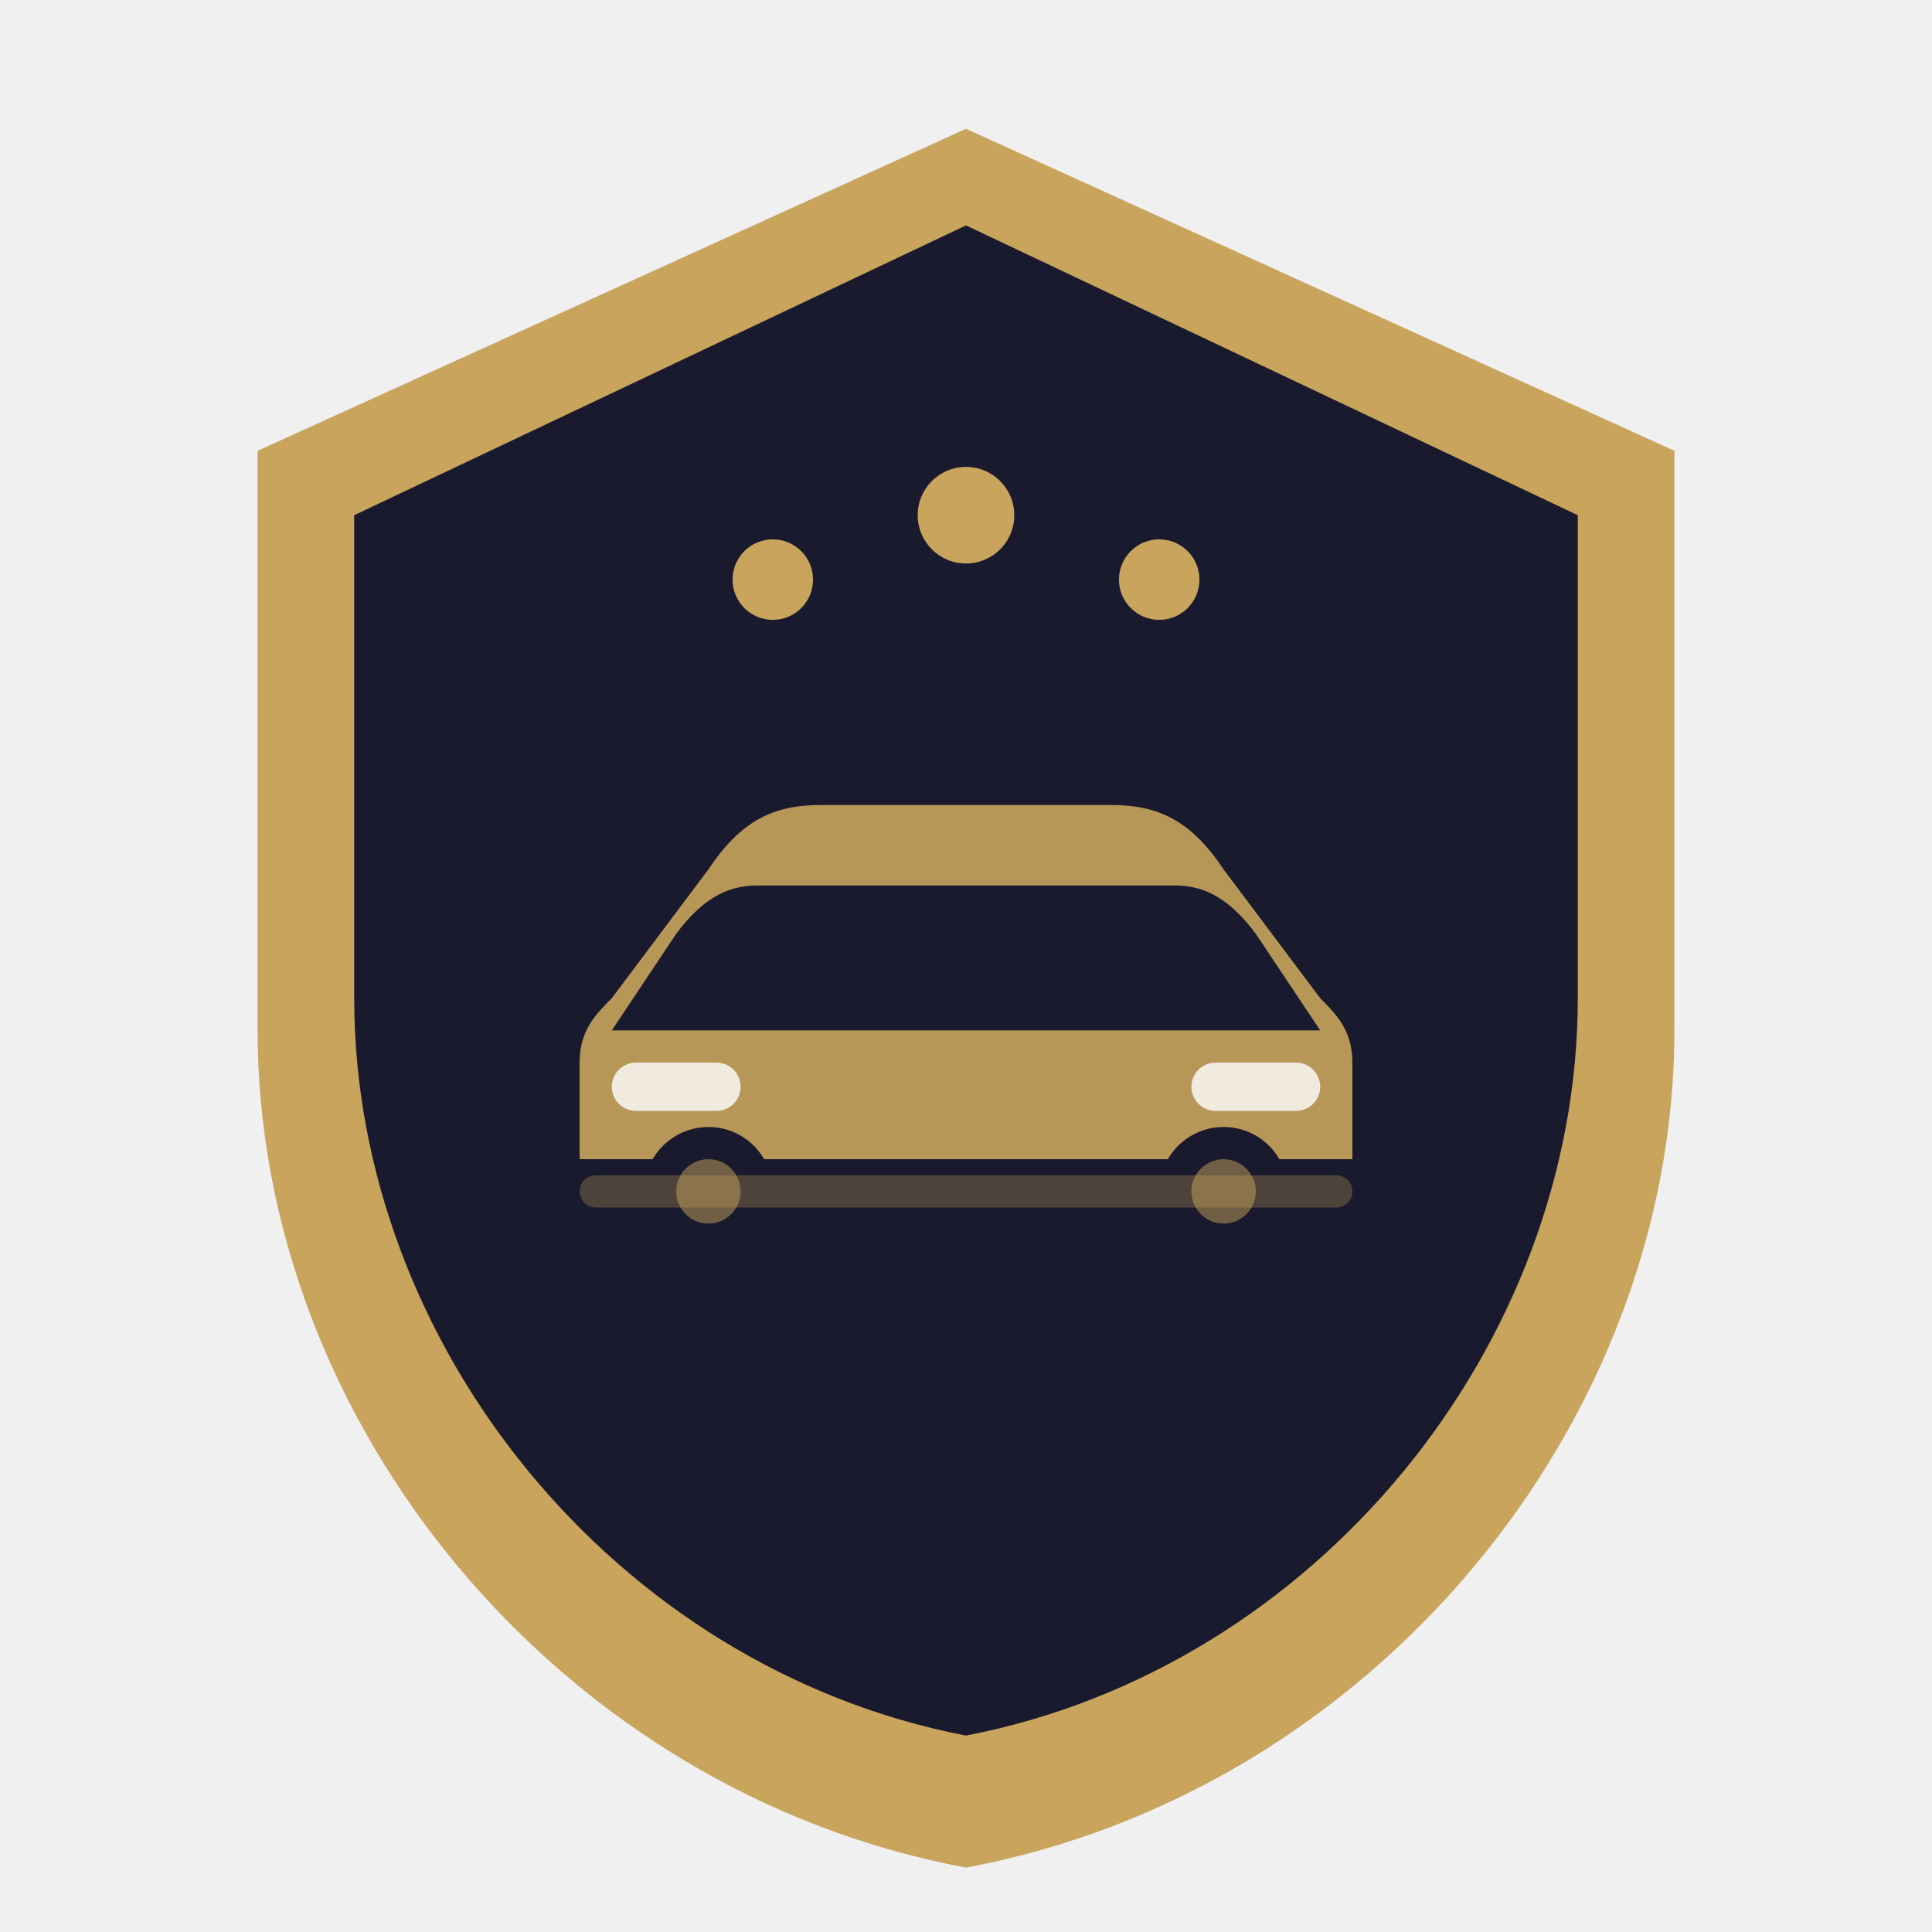
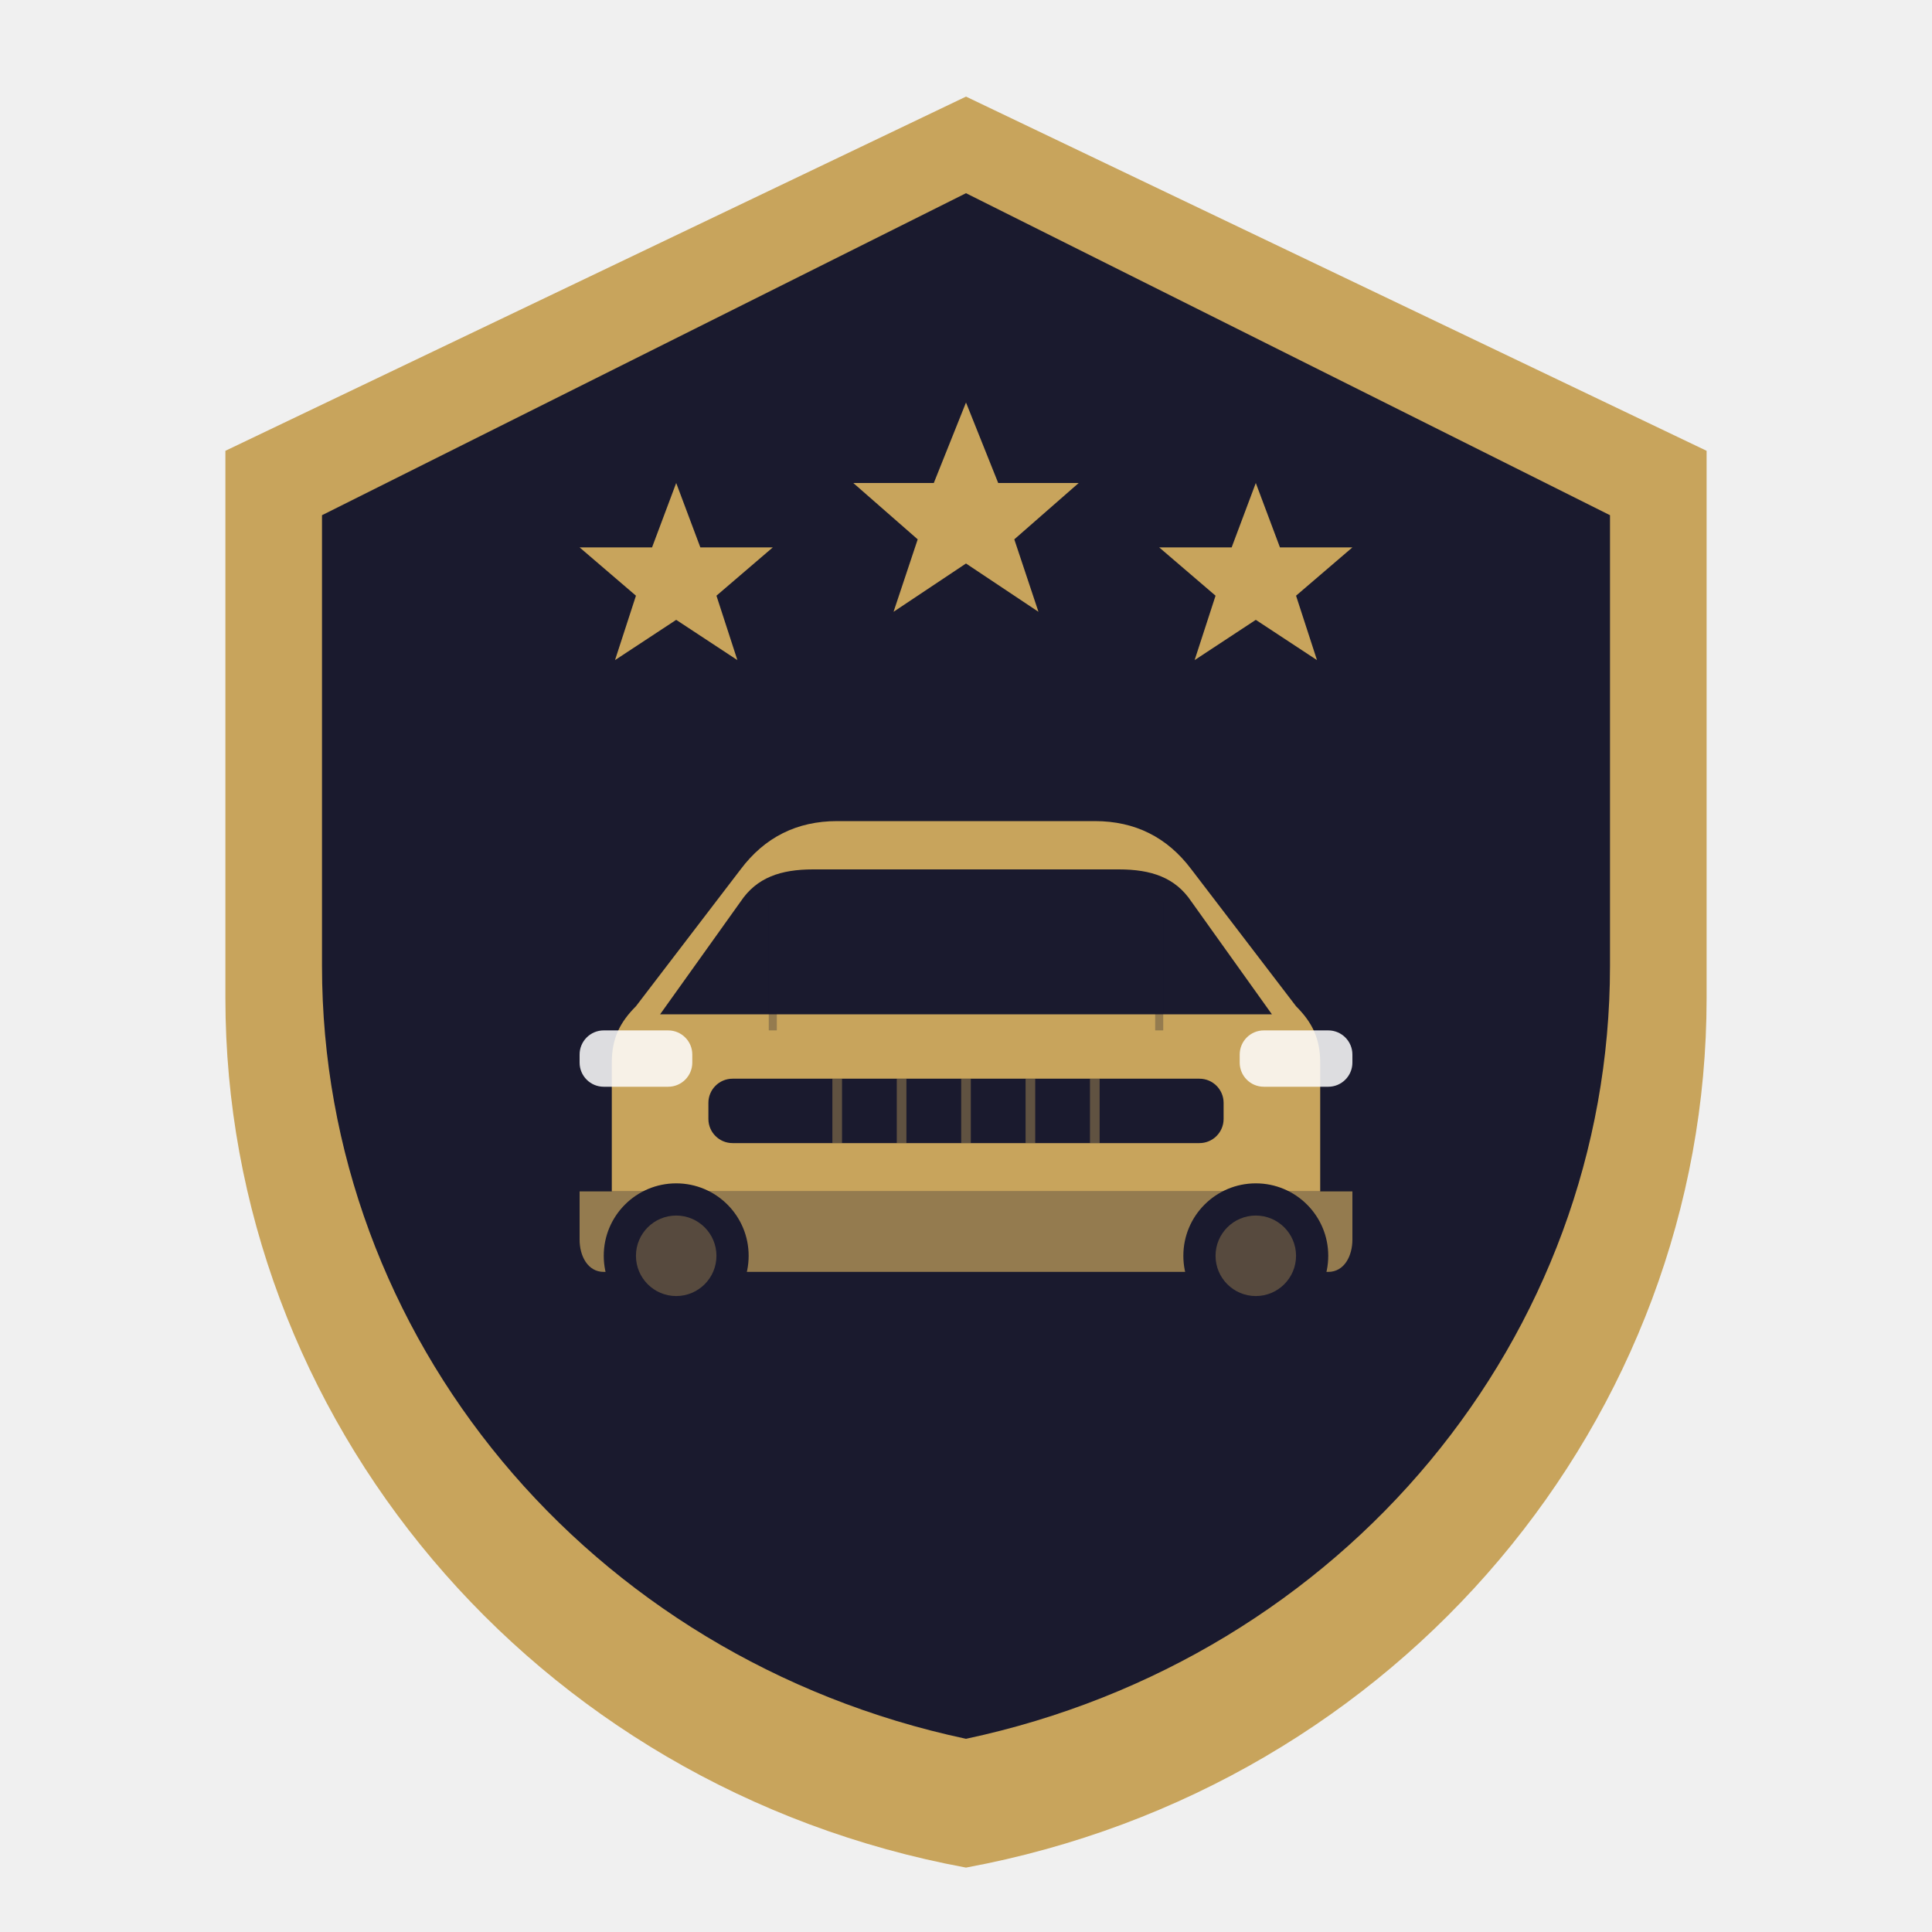
<svg xmlns="http://www.w3.org/2000/svg" viewBox="0 0 120 120" fill="none">
-   <path d="M60 8L16 28v36c0 24.5 18.8 47.3 44 52 25.2-4.7 44-27.5 44-52V28L60 8z" fill="#c8a45c" />
-   <path d="M60 14L22 32v30c0 21.5 16.2 41.6 38 45.8 21.8-4.2 38-24.3 38-45.8V32L60 14z" fill="#1a1a2e" />
-   <circle cx="48" cy="36" r="2.5" fill="#c8a45c" />
-   <circle cx="60" cy="32" r="3" fill="#c8a45c" />
-   <circle cx="72" cy="36" r="2.5" fill="#c8a45c" />
-   <path d="M36 72h48v-6c0-2-1-3-2-4l-6-8c-2-3-4-4-7-4H51c-3 0-5 1-7 4l-6 8c-1 1-2 2-2 4v6z" fill="#c8a45c" opacity="0.9" />
-   <path d="M42 58l-4 6h44l-4-6c-1.5-2-3-3-5-3H47c-2 0-3.5 1-5 3z" fill="#1a1a2e" />
-   <rect x="38" y="66" width="8" height="3" rx="1.5" fill="#fff" opacity="0.8" />
-   <rect x="74" y="66" width="8" height="3" rx="1.5" fill="#fff" opacity="0.8" />
-   <circle cx="44" cy="74" r="4" fill="#1a1a2e" />
-   <circle cx="44" cy="74" r="2" fill="#c8a45c" opacity="0.5" />
-   <circle cx="76" cy="74" r="4" fill="#1a1a2e" />
-   <circle cx="76" cy="74" r="2" fill="#c8a45c" opacity="0.5" />
-   <rect x="36" y="73" width="48" height="2" rx="1" fill="#c8a45c" opacity="0.3" />
+   <path d="M60 6L14 28v34c0 26 19 49 46 54 27-5 46-28 46-54V28L60 6z" fill="#c8a45c" />
+   <path d="M60 12L20 32v28c0 23 16.5 43 40 48 23.5-5 40-25 40-48V32L60 12z" fill="#1a1a2e" />
+   <polygon points="42,30 43.5,34 48,34 44.5,37 45.8,41 42,38.5 38.2,41 39.5,37 36,34 40.5,34" fill="#c8a45c" />
+   <polygon points="60,25 62,30 67,30 63,33.5 64.5,38 60,35 55.5,38 57,33.5 53,30 58,30" fill="#c8a45c" />
+   <polygon points="78,30 79.5,34 84,34 80.5,37 81.8,41 78,38.5 74.2,41 75.5,37 72,34 76.5,34" fill="#c8a45c" />
+   <path d="M38 74h44v-8c0-1.5-.5-2.5-1.5-3.5L74 54c-1.5-2-3.5-3-6-3H52c-2.5 0-4.5 1-6 3l-6.5 8.5c-1 1-1.5 2-1.5 3.5v8z" fill="#c8a45c" />
+   <path d="M46 56l-5 7h38l-5-7c-1-1.5-2.5-2-4.5-2H50.5c-2 0-3.5.5-4.5 2z" fill="#1a1a2e" />
+   <rect x="44" y="67" width="32" height="4" rx="1.5" fill="#1a1a2e" />
+   <line x1="52" y1="67" x2="52" y2="71" stroke="#c8a45c" stroke-width="0.6" opacity="0.4" />
+   <line x1="56" y1="67" x2="56" y2="71" stroke="#c8a45c" stroke-width="0.6" opacity="0.4" />
+   <line x1="60" y1="67" x2="60" y2="71" stroke="#c8a45c" stroke-width="0.6" opacity="0.4" />
+   <line x1="64" y1="67" x2="64" y2="71" stroke="#c8a45c" stroke-width="0.6" opacity="0.4" />
+   <line x1="68" y1="67" x2="68" y2="71" stroke="#c8a45c" stroke-width="0.6" opacity="0.4" />
+   <rect x="36" y="64" width="7" height="3.5" rx="1.5" fill="#fff" opacity="0.85" />
+   <rect x="77" y="64" width="7" height="3.5" rx="1.5" fill="#fff" opacity="0.85" />
+   <path d="M36 74h48v3c0 1-.5 2-1.5 2h-45c-1 0-1.5-1-1.5-2v-3z" fill="#c8a45c" opacity="0.7" />
+   <circle cx="42" cy="78" r="4.5" fill="#1a1a2e" />
+   <circle cx="42" cy="78" r="2.5" fill="#c8a45c" opacity="0.35" />
+   <circle cx="78" cy="78" r="4.5" fill="#1a1a2e" />
+   <circle cx="78" cy="78" r="2.5" fill="#c8a45c" opacity="0.35" />
+   <line x1="48" y1="56" x2="48" y2="64" stroke="#1a1a2e" stroke-width="0.5" opacity="0.3" />
+   <line x1="72" y1="56" x2="72" y2="64" stroke="#1a1a2e" stroke-width="0.5" opacity="0.3" />
</svg>
